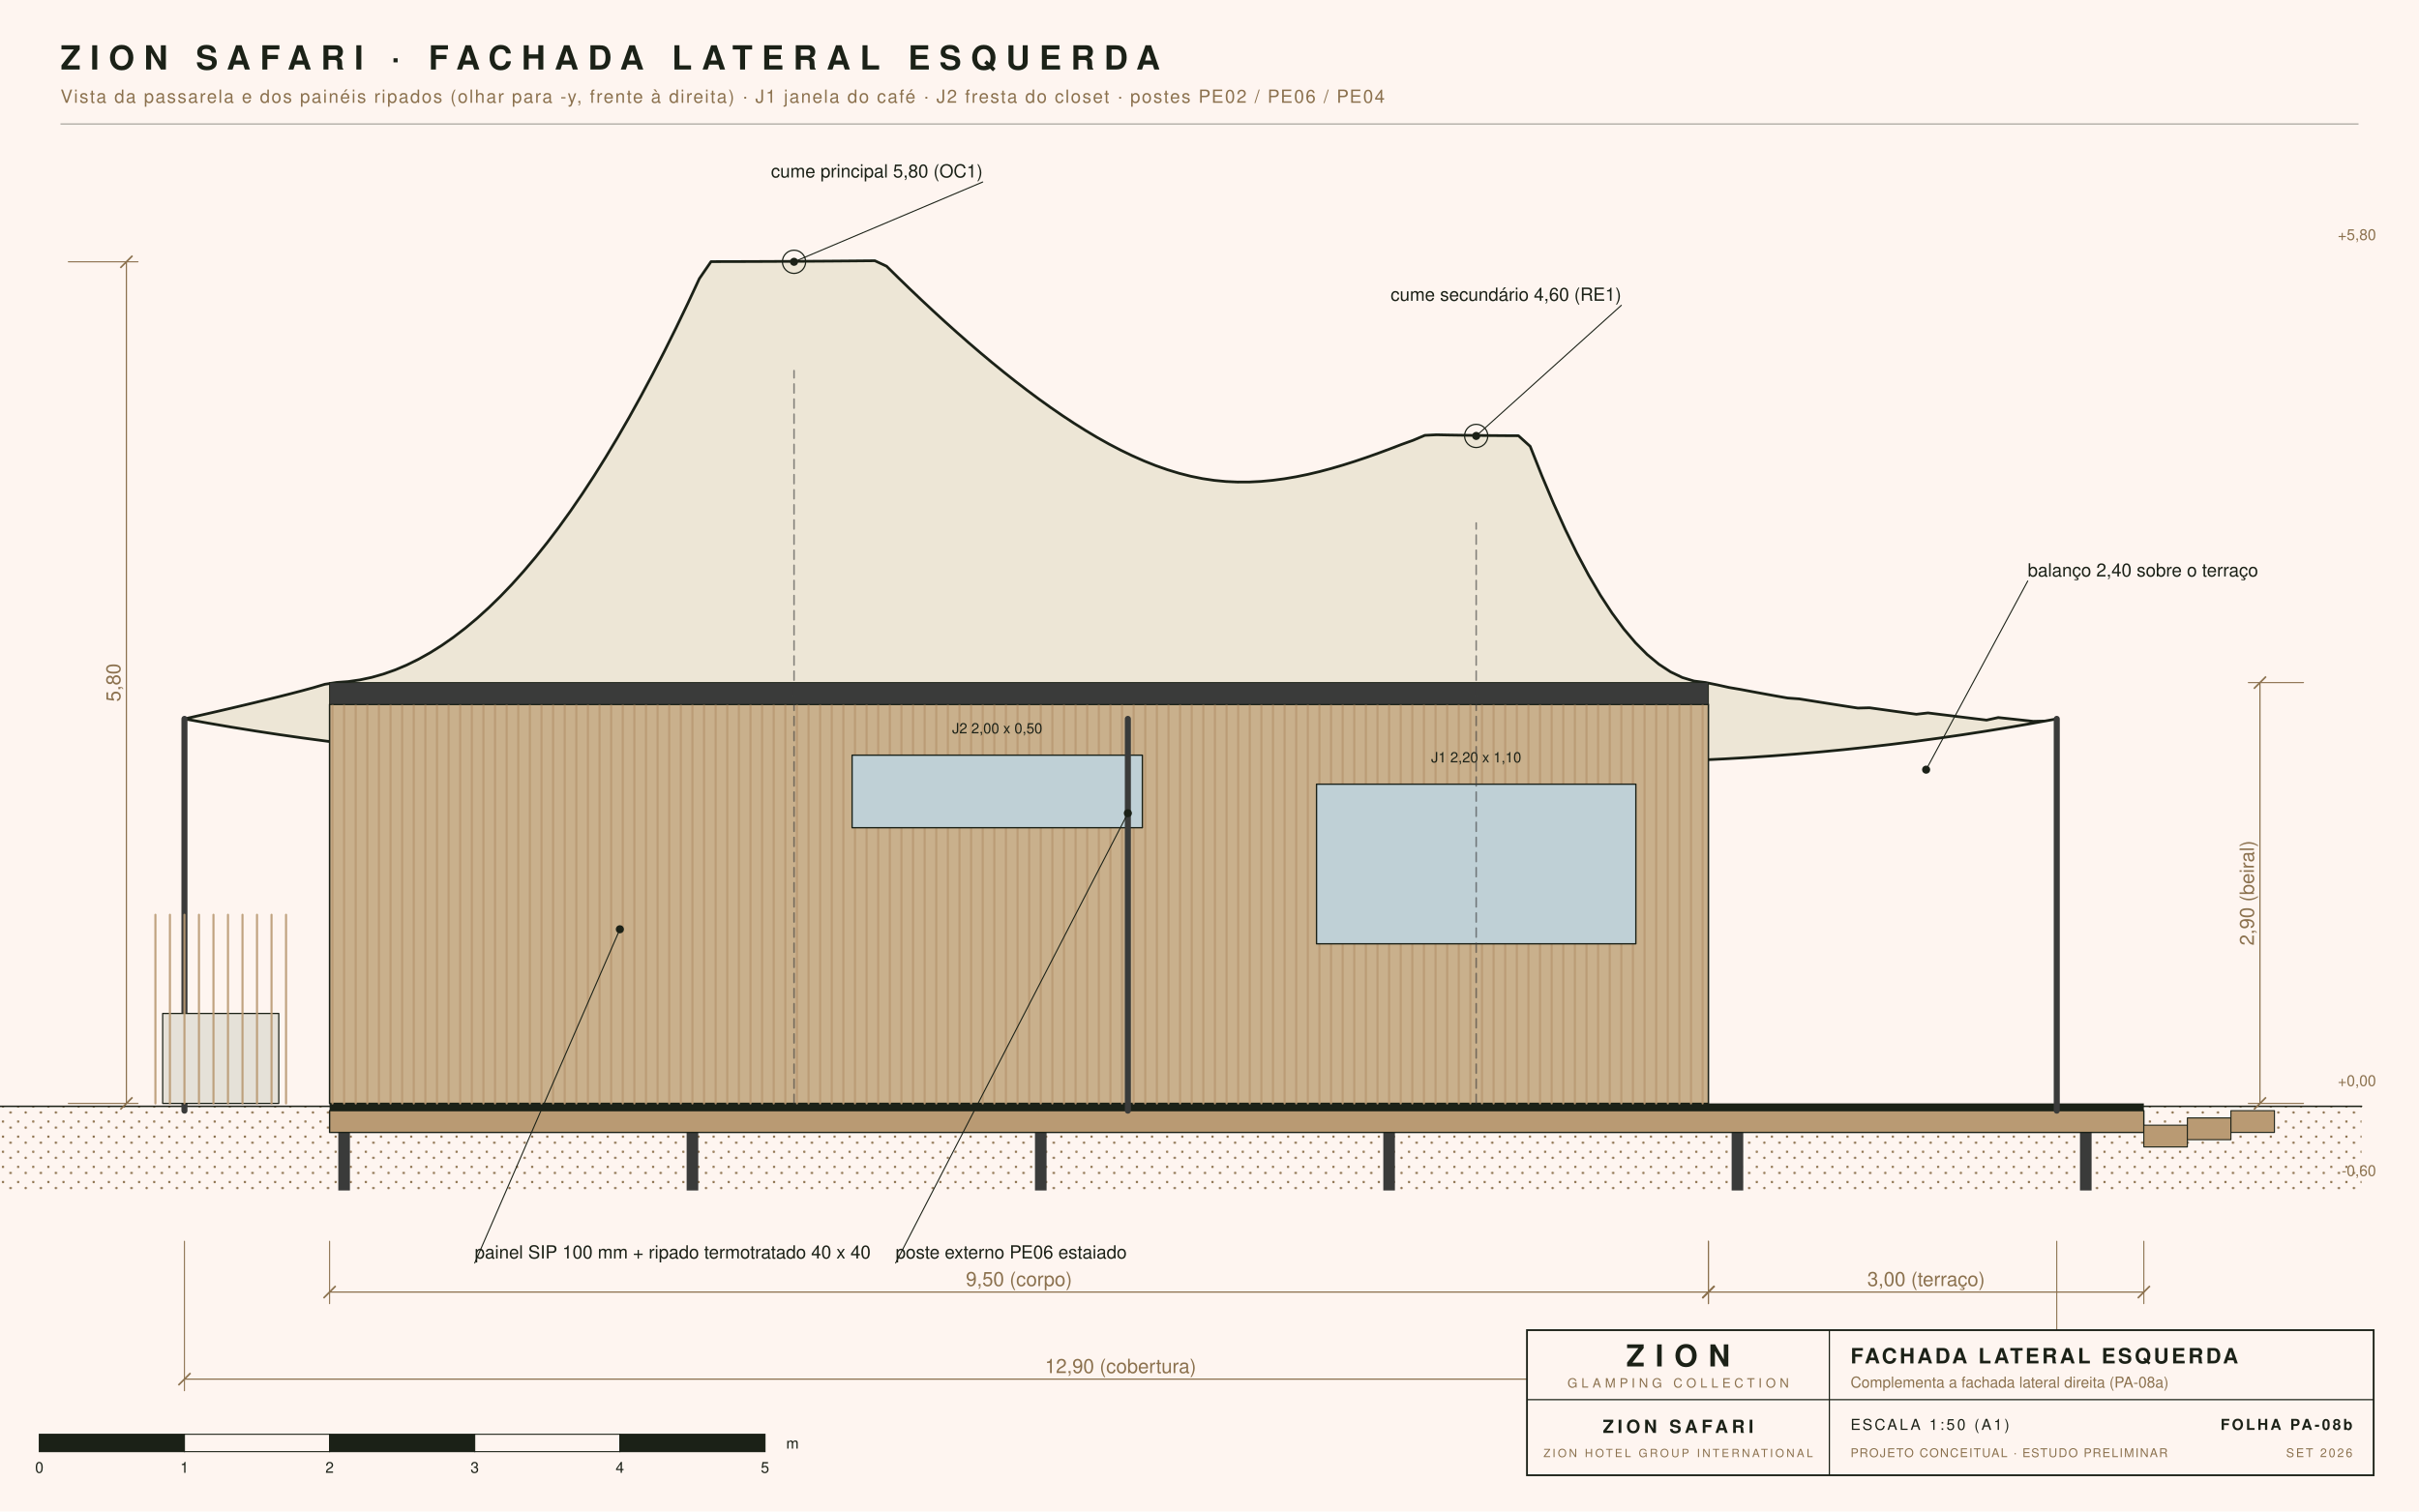
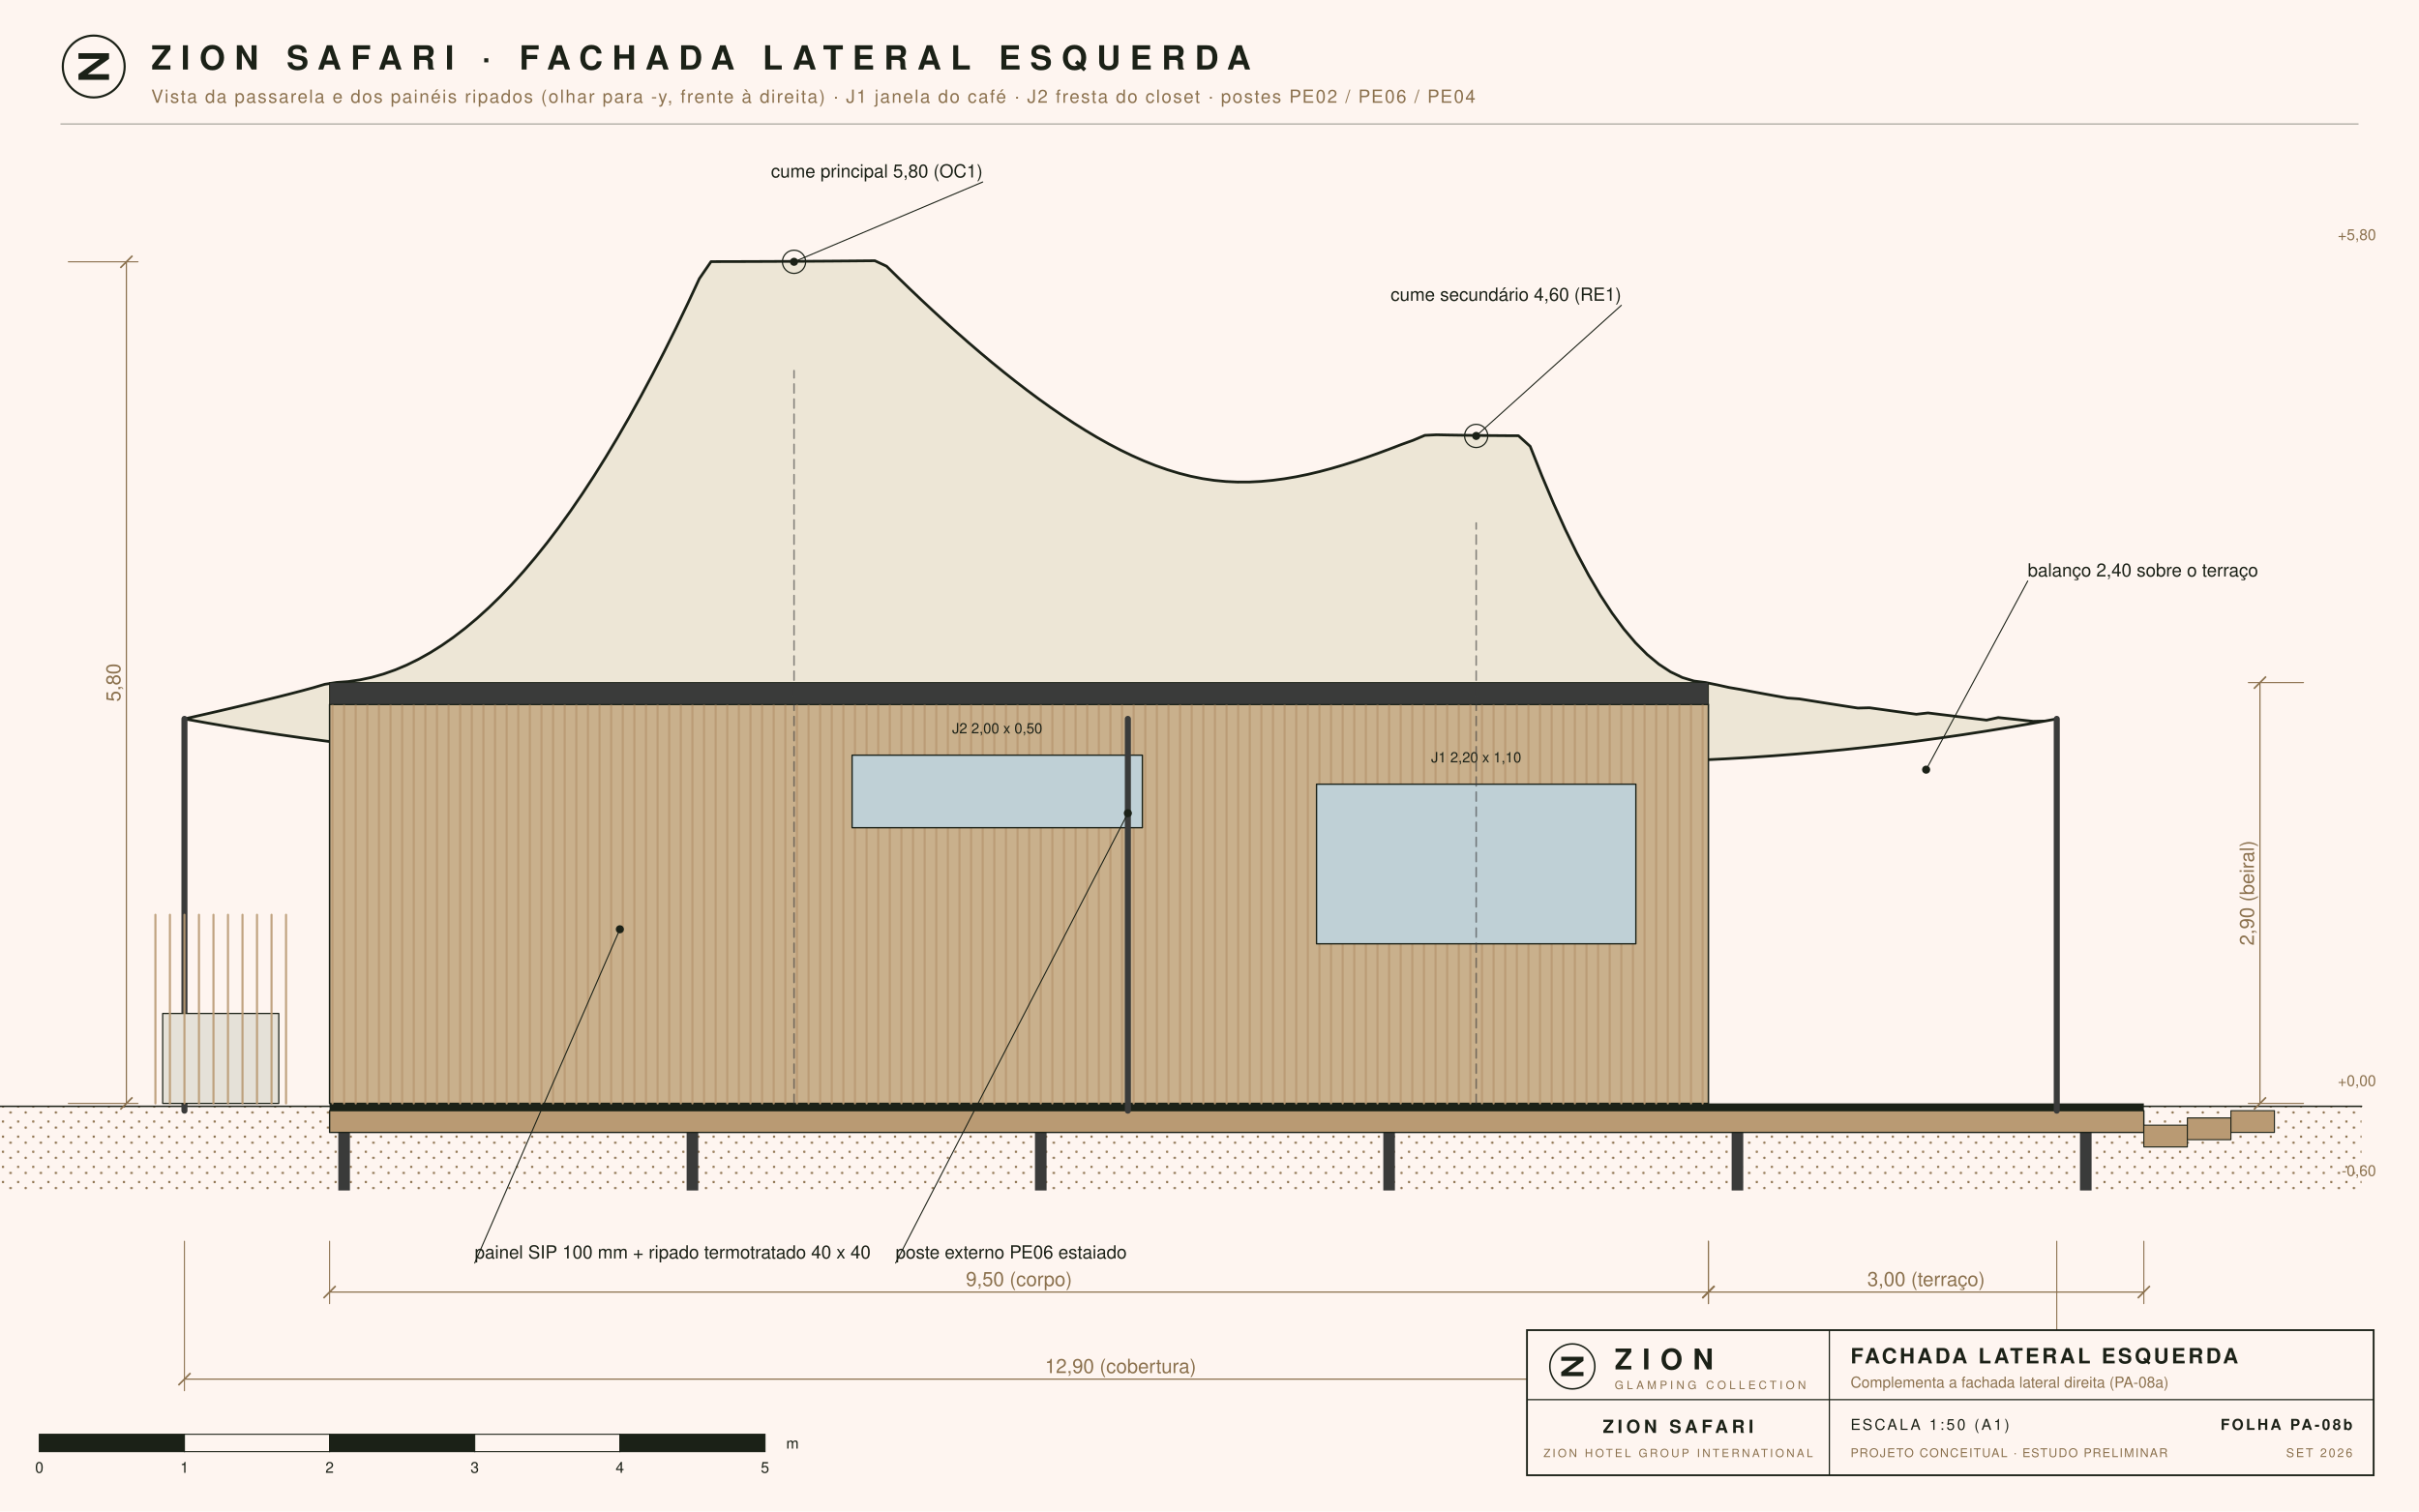
<svg xmlns="http://www.w3.org/2000/svg" viewBox="0 0 1600 1000" width="1600" height="1000" font-family="'DM Sans','Aventa',Helvetica,Arial,sans-serif">
  <defs>
    <pattern id="soil" width="10" height="10" patternUnits="userSpaceOnUse">
      <circle cx="2" cy="2" r="0.8" fill="#8B714E" />
      <circle cx="7" cy="6" r="0.8" fill="#8B714E" />
    </pattern>
  </defs>
  <rect width="1600" height="1000" fill="#FEF5F0" />
-   <text x="40.00" y="46.00" fill="#1B2117" text-anchor="start" style="font-family:'DM Sans','Aventa',Helvetica,Arial,sans-serif;font-size:22px;font-weight:700;letter-spacing:0.28em;">ZION SAFARI · FACHADA LATERAL ESQUERDA</text>
-   <text x="40.00" y="68.00" fill="#8B714E" text-anchor="start" style="font-family:'DM Sans','Aventa',Helvetica,Arial,sans-serif;font-size:12px;font-weight:400;letter-spacing:0.08em;">Vista da passarela e dos painéis ripados (olhar para -y, frente à direita) · J1 janela do café · J2 fresta do closet · postes PE02 / PE06 / PE04</text>
+   <g transform="translate(40.00,22.00) scale(0.44)">
+     <circle cx="50" cy="50" r="46.5" fill="none" stroke="#1B2117" stroke-width="3.2" />
+     <polygon points="27,30 73,30 73,38.5 41,61.5 73,61.5 73,70 27,70 27,61.5 59,38.5 27,38.5" fill="#1B2117" />
+   </g>
+   <text x="100.00" y="46.00" fill="#1B2117" text-anchor="start" style="font-family:'DM Sans','Aventa',Helvetica,Arial,sans-serif;font-size:22px;font-weight:700;letter-spacing:0.28em;">ZION SAFARI · FACHADA LATERAL ESQUERDA</text>
+   <text x="100.00" y="68.00" fill="#8B714E" text-anchor="start" style="font-family:'DM Sans','Aventa',Helvetica,Arial,sans-serif;font-size:12px;font-weight:400;letter-spacing:0.08em;">Vista da passarela e dos painéis ripados (olhar para -y, frente à direita) · J1 janela do café · J2 fresta do closet · postes PE02 / PE06 / PE04</text>
  <line x1="40" y1="82" x2="1560" y2="82" stroke="#1B2117" stroke-width="0.6" opacity="0.5" />
  <polygon points="1562.00,787.60 -22.00,787.60 -22.00,731.92 1562.00,731.92" fill="url(#soil)" stroke="none" stroke-width="1.0" opacity="1.0" stroke-linejoin="round" stroke-linecap="round" />
  <line x1="1562.00" y1="731.92" x2="-22.00" y2="731.92" stroke="#1B2117" stroke-width="1.0" opacity="1.0" stroke-linecap="round" />
  <polygon points="1383.44,787.60 1375.76,787.60 1375.76,749.20 1383.44,749.20" fill="#3A3B3A" stroke="none" stroke-width="1.0" opacity="1.0" stroke-linejoin="round" stroke-linecap="round" />
  <polygon points="1153.04,787.60 1145.36,787.60 1145.36,749.20 1153.04,749.20" fill="#3A3B3A" stroke="none" stroke-width="1.0" opacity="1.0" stroke-linejoin="round" stroke-linecap="round" />
  <polygon points="922.64,787.60 914.96,787.60 914.96,749.20 922.64,749.20" fill="#3A3B3A" stroke="none" stroke-width="1.0" opacity="1.0" stroke-linejoin="round" stroke-linecap="round" />
  <polygon points="692.24,787.60 684.56,787.60 684.56,749.20 692.24,749.20" fill="#3A3B3A" stroke="none" stroke-width="1.0" opacity="1.0" stroke-linejoin="round" stroke-linecap="round" />
  <polygon points="461.84,787.60 454.16,787.60 454.16,749.20 461.84,749.20" fill="#3A3B3A" stroke="none" stroke-width="1.0" opacity="1.0" stroke-linejoin="round" stroke-linecap="round" />
  <polygon points="231.44,787.60 223.76,787.60 223.76,749.20 231.44,749.20" fill="#3A3B3A" stroke="none" stroke-width="1.0" opacity="1.0" stroke-linejoin="round" stroke-linecap="round" />
  <polygon points="1418.00,749.20 218.00,749.20 218.00,734.80 1418.00,734.80" fill="#B99A73" stroke="#1B2117" stroke-width="0.9" opacity="1.0" stroke-linejoin="round" stroke-linecap="round" />
  <polygon points="1418.00,734.80 218.00,734.80 218.00,730.00 1418.00,730.00" fill="#1B2117" stroke="none" stroke-width="1.0" opacity="1.0" stroke-linejoin="round" stroke-linecap="round" />
  <polygon points="1446.80,758.80 1418.00,758.80 1418.00,744.40 1446.80,744.40" fill="#B99A73" stroke="#1B2117" stroke-width="0.7" opacity="1.0" stroke-linejoin="round" stroke-linecap="round" />
  <polygon points="1475.60,754.00 1446.80,754.00 1446.80,739.60 1475.60,739.60" fill="#B99A73" stroke="#1B2117" stroke-width="0.7" opacity="1.0" stroke-linejoin="round" stroke-linecap="round" />
  <polygon points="1504.40,749.20 1475.60,749.20 1475.60,734.80 1504.40,734.80" fill="#B99A73" stroke="#1B2117" stroke-width="0.7" opacity="1.0" stroke-linejoin="round" stroke-linecap="round" />
  <polygon points="1360.40,475.60 1352.66,477.03 1344.92,477.22 1337.18,476.39 1329.44,475.55 1321.70,474.72 1313.96,476.41 1306.22,475.47 1298.48,474.52 1290.74,473.57 1283.00,472.62 1275.26,471.66 1267.52,472.54 1259.78,471.48 1252.04,470.41 1244.30,469.33 1236.56,468.25 1228.82,468.45 1221.08,467.26 1213.34,466.05 1205.60,464.84 1197.86,463.61 1190.12,462.37 1182.38,461.80 1174.64,460.44 1166.90,459.04 1159.16,457.62 1151.42,456.16 1143.68,454.84 1135.94,453.13 1128.20,451.56 1120.46,450.57 1112.72,448.22 1104.98,444.51 1097.24,439.44 1089.50,433.02 1081.76,425.24 1074.02,416.10 1066.28,405.62 1058.54,393.79 1050.80,380.61 1043.06,366.10 1035.32,350.26 1027.58,333.13 1019.84,314.77 1012.10,295.28 1004.36,288.28 996.62,288.24 988.88,288.18 981.14,288.11 973.40,288.03 965.66,287.92 957.92,287.80 950.18,287.64 942.44,288.01 934.70,291.28 926.96,294.06 919.22,297.03 911.48,299.90 903.74,302.65 896.00,305.25 888.26,307.69 880.52,309.95 872.78,312.01 865.04,313.84 857.30,315.42 849.56,316.74 841.82,317.77 834.08,318.50 826.34,318.89 818.60,318.91 810.86,318.56 803.12,317.81 795.38,316.65 787.64,315.09 779.90,313.11 772.16,310.76 764.42,308.03 756.68,304.94 748.94,301.52 741.20,297.78 733.46,293.74 725.72,289.40 717.98,284.78 710.24,279.91 702.50,274.80 694.76,269.46 687.02,263.91 679.28,258.15 671.54,252.20 663.80,246.07 656.06,239.76 648.32,233.28 640.58,226.65 632.84,219.85 625.10,212.91 617.36,205.82 609.62,198.59 601.88,191.23 594.14,183.74 586.40,176.12 578.66,172.50 570.92,172.57 563.18,172.64 555.44,172.70 547.70,172.76 539.96,172.81 532.22,172.86 524.48,172.90 516.74,172.93 509.00,172.97 501.26,173.00 493.52,173.03 485.78,173.05 478.04,173.07 470.30,173.09 462.56,184.36 454.82,200.98 447.08,217.08 439.34,232.65 431.60,247.68 423.86,262.19 416.12,276.16 408.38,289.60 400.64,302.50 392.90,314.87 385.16,326.70 377.42,338.00 369.68,348.76 361.94,358.99 354.20,368.68 346.46,377.83 338.72,386.46 330.98,394.54 323.24,402.09 315.50,409.11 307.76,415.58 300.02,421.53 292.28,426.94 284.54,431.81 276.80,436.14 269.06,439.95 261.32,443.21 253.58,445.94 245.84,448.14 238.10,449.79 230.36,450.92 222.62,451.50 214.88,452.70 207.14,454.98 199.40,457.08 191.66,459.09 183.92,461.05 176.18,462.96 168.44,464.84 160.70,466.68 152.96,468.51 145.22,470.31 137.48,472.09 129.74,473.85 122.00,475.60 122.00,475.60 137.68,478.42 153.35,481.10 169.03,483.63 184.70,486.01 200.38,488.25 216.06,490.35 231.73,492.30 247.41,494.10 263.08,495.76 278.76,497.27 294.44,498.64 310.11,499.86 325.79,500.94 341.46,501.87 357.14,502.65 372.82,503.29 388.49,503.79 404.17,504.14 419.84,504.34 435.52,504.40 451.19,504.31 466.87,504.08 482.55,503.70 498.22,503.18 513.90,502.51 529.57,501.70 545.25,500.74 560.93,499.63 576.60,498.38 592.28,496.99 607.95,495.45 623.63,493.76 639.31,491.93 654.98,489.95 670.66,487.83 686.33,485.56 702.01,483.15 717.69,480.59 733.36,477.89 749.04,476.17 764.71,479.00 780.39,481.69 796.07,484.22 811.74,486.61 827.42,488.84 843.09,490.93 858.77,492.86 874.45,494.65 890.12,496.28 905.80,497.77 921.47,499.10 937.15,500.29 952.83,501.33 968.50,502.21 984.18,502.95 999.85,503.53 1015.53,503.97 1031.21,504.25 1046.88,504.39 1062.56,504.37 1078.23,504.21 1093.91,503.89 1109.58,503.43 1125.26,502.82 1140.94,502.05 1156.61,501.14 1172.29,500.07 1187.96,498.86 1203.64,497.49 1219.32,495.98 1234.99,494.31 1250.67,492.50 1266.34,490.54 1282.02,488.42 1297.70,486.16 1313.37,483.74 1329.05,481.18 1344.72,478.46 1360.40,475.60" fill="#EDE6D6" stroke="#1B2117" stroke-width="1.8" opacity="1.0" stroke-linejoin="round" stroke-linecap="round" />
  <polygon points="1130.00,730.00 218.00,730.00 218.00,466.00 1130.00,466.00" fill="#C9B08C" stroke="#1B2117" stroke-width="1.0" opacity="1.0" stroke-linejoin="round" stroke-linecap="round" />
  <line x1="1126.16" y1="730.00" x2="1126.16" y2="466.00" stroke="#B99A73" stroke-width="1.4" opacity="0.9" stroke-linecap="round" />
  <line x1="1118.48" y1="730.00" x2="1118.48" y2="466.00" stroke="#B99A73" stroke-width="1.4" opacity="0.9" stroke-linecap="round" />
  <line x1="1110.80" y1="730.00" x2="1110.80" y2="466.00" stroke="#B99A73" stroke-width="1.4" opacity="0.9" stroke-linecap="round" />
  <line x1="1103.12" y1="730.00" x2="1103.12" y2="466.00" stroke="#B99A73" stroke-width="1.4" opacity="0.9" stroke-linecap="round" />
  <line x1="1095.44" y1="730.00" x2="1095.44" y2="466.00" stroke="#B99A73" stroke-width="1.4" opacity="0.9" stroke-linecap="round" />
  <line x1="1087.76" y1="730.00" x2="1087.76" y2="466.00" stroke="#B99A73" stroke-width="1.4" opacity="0.9" stroke-linecap="round" />
  <line x1="1080.08" y1="730.00" x2="1080.08" y2="466.00" stroke="#B99A73" stroke-width="1.4" opacity="0.9" stroke-linecap="round" />
  <line x1="1072.40" y1="730.00" x2="1072.40" y2="466.00" stroke="#B99A73" stroke-width="1.4" opacity="0.9" stroke-linecap="round" />
  <line x1="1064.72" y1="730.00" x2="1064.72" y2="466.00" stroke="#B99A73" stroke-width="1.4" opacity="0.9" stroke-linecap="round" />
  <line x1="1057.04" y1="730.00" x2="1057.04" y2="466.00" stroke="#B99A73" stroke-width="1.4" opacity="0.9" stroke-linecap="round" />
  <line x1="1049.36" y1="730.00" x2="1049.36" y2="466.00" stroke="#B99A73" stroke-width="1.4" opacity="0.9" stroke-linecap="round" />
  <line x1="1041.68" y1="730.00" x2="1041.68" y2="466.00" stroke="#B99A73" stroke-width="1.4" opacity="0.9" stroke-linecap="round" />
  <line x1="1034.00" y1="730.00" x2="1034.00" y2="466.00" stroke="#B99A73" stroke-width="1.4" opacity="0.9" stroke-linecap="round" />
  <line x1="1026.32" y1="730.00" x2="1026.32" y2="466.00" stroke="#B99A73" stroke-width="1.4" opacity="0.9" stroke-linecap="round" />
  <line x1="1018.64" y1="730.00" x2="1018.64" y2="466.00" stroke="#B99A73" stroke-width="1.4" opacity="0.9" stroke-linecap="round" />
  <line x1="1010.96" y1="730.00" x2="1010.96" y2="466.00" stroke="#B99A73" stroke-width="1.4" opacity="0.9" stroke-linecap="round" />
  <line x1="1003.28" y1="730.00" x2="1003.28" y2="466.00" stroke="#B99A73" stroke-width="1.4" opacity="0.9" stroke-linecap="round" />
  <line x1="995.60" y1="730.00" x2="995.60" y2="466.00" stroke="#B99A73" stroke-width="1.4" opacity="0.9" stroke-linecap="round" />
  <line x1="987.92" y1="730.00" x2="987.92" y2="466.00" stroke="#B99A73" stroke-width="1.4" opacity="0.9" stroke-linecap="round" />
  <line x1="980.24" y1="730.00" x2="980.24" y2="466.00" stroke="#B99A73" stroke-width="1.4" opacity="0.9" stroke-linecap="round" />
  <line x1="972.56" y1="730.00" x2="972.56" y2="466.00" stroke="#B99A73" stroke-width="1.4" opacity="0.9" stroke-linecap="round" />
  <line x1="964.88" y1="730.00" x2="964.88" y2="466.00" stroke="#B99A73" stroke-width="1.4" opacity="0.9" stroke-linecap="round" />
  <line x1="957.20" y1="730.00" x2="957.20" y2="466.00" stroke="#B99A73" stroke-width="1.4" opacity="0.9" stroke-linecap="round" />
  <line x1="949.52" y1="730.00" x2="949.52" y2="466.00" stroke="#B99A73" stroke-width="1.4" opacity="0.9" stroke-linecap="round" />
  <line x1="941.84" y1="730.00" x2="941.84" y2="466.00" stroke="#B99A73" stroke-width="1.4" opacity="0.9" stroke-linecap="round" />
  <line x1="934.16" y1="730.00" x2="934.16" y2="466.00" stroke="#B99A73" stroke-width="1.4" opacity="0.9" stroke-linecap="round" />
  <line x1="926.48" y1="730.00" x2="926.48" y2="466.00" stroke="#B99A73" stroke-width="1.4" opacity="0.9" stroke-linecap="round" />
  <line x1="918.80" y1="730.00" x2="918.80" y2="466.00" stroke="#B99A73" stroke-width="1.4" opacity="0.9" stroke-linecap="round" />
  <line x1="911.12" y1="730.00" x2="911.12" y2="466.00" stroke="#B99A73" stroke-width="1.4" opacity="0.9" stroke-linecap="round" />
  <line x1="903.44" y1="730.00" x2="903.44" y2="466.00" stroke="#B99A73" stroke-width="1.4" opacity="0.9" stroke-linecap="round" />
  <line x1="895.76" y1="730.00" x2="895.76" y2="466.00" stroke="#B99A73" stroke-width="1.4" opacity="0.9" stroke-linecap="round" />
  <line x1="888.08" y1="730.00" x2="888.08" y2="466.00" stroke="#B99A73" stroke-width="1.4" opacity="0.9" stroke-linecap="round" />
  <line x1="880.40" y1="730.00" x2="880.40" y2="466.00" stroke="#B99A73" stroke-width="1.4" opacity="0.9" stroke-linecap="round" />
  <line x1="872.72" y1="730.00" x2="872.72" y2="466.00" stroke="#B99A73" stroke-width="1.4" opacity="0.9" stroke-linecap="round" />
  <line x1="865.04" y1="730.00" x2="865.04" y2="466.00" stroke="#B99A73" stroke-width="1.4" opacity="0.9" stroke-linecap="round" />
  <line x1="857.36" y1="730.00" x2="857.36" y2="466.00" stroke="#B99A73" stroke-width="1.4" opacity="0.9" stroke-linecap="round" />
  <line x1="849.68" y1="730.00" x2="849.68" y2="466.00" stroke="#B99A73" stroke-width="1.4" opacity="0.9" stroke-linecap="round" />
  <line x1="842.00" y1="730.00" x2="842.00" y2="466.00" stroke="#B99A73" stroke-width="1.4" opacity="0.9" stroke-linecap="round" />
  <line x1="834.32" y1="730.00" x2="834.32" y2="466.00" stroke="#B99A73" stroke-width="1.4" opacity="0.9" stroke-linecap="round" />
  <line x1="826.64" y1="730.00" x2="826.64" y2="466.00" stroke="#B99A73" stroke-width="1.4" opacity="0.9" stroke-linecap="round" />
  <line x1="818.96" y1="730.00" x2="818.96" y2="466.00" stroke="#B99A73" stroke-width="1.4" opacity="0.9" stroke-linecap="round" />
  <line x1="811.28" y1="730.00" x2="811.28" y2="466.00" stroke="#B99A73" stroke-width="1.4" opacity="0.9" stroke-linecap="round" />
  <line x1="803.60" y1="730.00" x2="803.60" y2="466.00" stroke="#B99A73" stroke-width="1.4" opacity="0.9" stroke-linecap="round" />
  <line x1="795.92" y1="730.00" x2="795.92" y2="466.00" stroke="#B99A73" stroke-width="1.4" opacity="0.9" stroke-linecap="round" />
  <line x1="788.24" y1="730.00" x2="788.24" y2="466.00" stroke="#B99A73" stroke-width="1.4" opacity="0.9" stroke-linecap="round" />
  <line x1="780.56" y1="730.00" x2="780.56" y2="466.00" stroke="#B99A73" stroke-width="1.4" opacity="0.9" stroke-linecap="round" />
  <line x1="772.88" y1="730.00" x2="772.88" y2="466.00" stroke="#B99A73" stroke-width="1.4" opacity="0.9" stroke-linecap="round" />
  <line x1="765.20" y1="730.00" x2="765.20" y2="466.00" stroke="#B99A73" stroke-width="1.4" opacity="0.9" stroke-linecap="round" />
  <line x1="757.52" y1="730.00" x2="757.52" y2="466.00" stroke="#B99A73" stroke-width="1.4" opacity="0.9" stroke-linecap="round" />
  <line x1="749.84" y1="730.00" x2="749.84" y2="466.00" stroke="#B99A73" stroke-width="1.4" opacity="0.9" stroke-linecap="round" />
  <line x1="742.16" y1="730.00" x2="742.16" y2="466.00" stroke="#B99A73" stroke-width="1.4" opacity="0.9" stroke-linecap="round" />
  <line x1="734.48" y1="730.00" x2="734.48" y2="466.00" stroke="#B99A73" stroke-width="1.4" opacity="0.9" stroke-linecap="round" />
  <line x1="726.80" y1="730.00" x2="726.80" y2="466.00" stroke="#B99A73" stroke-width="1.4" opacity="0.9" stroke-linecap="round" />
  <line x1="719.12" y1="730.00" x2="719.12" y2="466.00" stroke="#B99A73" stroke-width="1.4" opacity="0.9" stroke-linecap="round" />
  <line x1="711.44" y1="730.00" x2="711.44" y2="466.00" stroke="#B99A73" stroke-width="1.4" opacity="0.9" stroke-linecap="round" />
  <line x1="703.76" y1="730.00" x2="703.76" y2="466.00" stroke="#B99A73" stroke-width="1.4" opacity="0.9" stroke-linecap="round" />
  <line x1="696.08" y1="730.00" x2="696.08" y2="466.00" stroke="#B99A73" stroke-width="1.4" opacity="0.9" stroke-linecap="round" />
  <line x1="688.40" y1="730.00" x2="688.40" y2="466.00" stroke="#B99A73" stroke-width="1.4" opacity="0.9" stroke-linecap="round" />
  <line x1="680.72" y1="730.00" x2="680.72" y2="466.00" stroke="#B99A73" stroke-width="1.4" opacity="0.9" stroke-linecap="round" />
  <line x1="673.04" y1="730.00" x2="673.04" y2="466.00" stroke="#B99A73" stroke-width="1.4" opacity="0.9" stroke-linecap="round" />
  <line x1="665.36" y1="730.00" x2="665.36" y2="466.00" stroke="#B99A73" stroke-width="1.4" opacity="0.9" stroke-linecap="round" />
  <line x1="657.68" y1="730.00" x2="657.68" y2="466.00" stroke="#B99A73" stroke-width="1.4" opacity="0.9" stroke-linecap="round" />
  <line x1="650.00" y1="730.00" x2="650.00" y2="466.00" stroke="#B99A73" stroke-width="1.4" opacity="0.9" stroke-linecap="round" />
  <line x1="642.32" y1="730.00" x2="642.32" y2="466.00" stroke="#B99A73" stroke-width="1.4" opacity="0.9" stroke-linecap="round" />
  <line x1="634.64" y1="730.00" x2="634.64" y2="466.00" stroke="#B99A73" stroke-width="1.4" opacity="0.9" stroke-linecap="round" />
  <line x1="626.96" y1="730.00" x2="626.96" y2="466.00" stroke="#B99A73" stroke-width="1.4" opacity="0.9" stroke-linecap="round" />
  <line x1="619.28" y1="730.00" x2="619.28" y2="466.00" stroke="#B99A73" stroke-width="1.4" opacity="0.9" stroke-linecap="round" />
  <line x1="611.60" y1="730.00" x2="611.60" y2="466.00" stroke="#B99A73" stroke-width="1.4" opacity="0.9" stroke-linecap="round" />
  <line x1="603.92" y1="730.00" x2="603.92" y2="466.00" stroke="#B99A73" stroke-width="1.4" opacity="0.9" stroke-linecap="round" />
  <line x1="596.24" y1="730.00" x2="596.24" y2="466.00" stroke="#B99A73" stroke-width="1.4" opacity="0.9" stroke-linecap="round" />
  <line x1="588.56" y1="730.00" x2="588.56" y2="466.00" stroke="#B99A73" stroke-width="1.4" opacity="0.9" stroke-linecap="round" />
  <line x1="580.88" y1="730.00" x2="580.88" y2="466.00" stroke="#B99A73" stroke-width="1.4" opacity="0.9" stroke-linecap="round" />
  <line x1="573.20" y1="730.00" x2="573.20" y2="466.00" stroke="#B99A73" stroke-width="1.4" opacity="0.9" stroke-linecap="round" />
  <line x1="565.52" y1="730.00" x2="565.52" y2="466.00" stroke="#B99A73" stroke-width="1.4" opacity="0.9" stroke-linecap="round" />
  <line x1="557.84" y1="730.00" x2="557.84" y2="466.00" stroke="#B99A73" stroke-width="1.4" opacity="0.9" stroke-linecap="round" />
  <line x1="550.16" y1="730.00" x2="550.16" y2="466.00" stroke="#B99A73" stroke-width="1.4" opacity="0.9" stroke-linecap="round" />
  <line x1="542.48" y1="730.00" x2="542.48" y2="466.00" stroke="#B99A73" stroke-width="1.4" opacity="0.9" stroke-linecap="round" />
  <line x1="534.80" y1="730.00" x2="534.80" y2="466.00" stroke="#B99A73" stroke-width="1.4" opacity="0.9" stroke-linecap="round" />
  <line x1="527.12" y1="730.00" x2="527.12" y2="466.00" stroke="#B99A73" stroke-width="1.4" opacity="0.9" stroke-linecap="round" />
  <line x1="519.44" y1="730.00" x2="519.44" y2="466.00" stroke="#B99A73" stroke-width="1.4" opacity="0.9" stroke-linecap="round" />
  <line x1="511.76" y1="730.00" x2="511.76" y2="466.00" stroke="#B99A73" stroke-width="1.4" opacity="0.9" stroke-linecap="round" />
  <line x1="504.08" y1="730.00" x2="504.08" y2="466.00" stroke="#B99A73" stroke-width="1.4" opacity="0.9" stroke-linecap="round" />
  <line x1="496.40" y1="730.00" x2="496.40" y2="466.00" stroke="#B99A73" stroke-width="1.4" opacity="0.9" stroke-linecap="round" />
  <line x1="488.72" y1="730.00" x2="488.72" y2="466.00" stroke="#B99A73" stroke-width="1.4" opacity="0.9" stroke-linecap="round" />
  <line x1="481.04" y1="730.00" x2="481.04" y2="466.00" stroke="#B99A73" stroke-width="1.4" opacity="0.9" stroke-linecap="round" />
  <line x1="473.36" y1="730.00" x2="473.36" y2="466.00" stroke="#B99A73" stroke-width="1.4" opacity="0.9" stroke-linecap="round" />
  <line x1="465.68" y1="730.00" x2="465.68" y2="466.00" stroke="#B99A73" stroke-width="1.4" opacity="0.9" stroke-linecap="round" />
  <line x1="458.00" y1="730.00" x2="458.00" y2="466.00" stroke="#B99A73" stroke-width="1.4" opacity="0.9" stroke-linecap="round" />
  <line x1="450.32" y1="730.00" x2="450.32" y2="466.00" stroke="#B99A73" stroke-width="1.4" opacity="0.9" stroke-linecap="round" />
  <line x1="442.64" y1="730.00" x2="442.64" y2="466.00" stroke="#B99A73" stroke-width="1.4" opacity="0.9" stroke-linecap="round" />
  <line x1="434.96" y1="730.00" x2="434.96" y2="466.00" stroke="#B99A73" stroke-width="1.4" opacity="0.9" stroke-linecap="round" />
  <line x1="427.28" y1="730.00" x2="427.28" y2="466.00" stroke="#B99A73" stroke-width="1.4" opacity="0.9" stroke-linecap="round" />
  <line x1="419.60" y1="730.00" x2="419.60" y2="466.00" stroke="#B99A73" stroke-width="1.4" opacity="0.9" stroke-linecap="round" />
  <line x1="411.92" y1="730.00" x2="411.92" y2="466.00" stroke="#B99A73" stroke-width="1.4" opacity="0.9" stroke-linecap="round" />
  <line x1="404.24" y1="730.00" x2="404.24" y2="466.00" stroke="#B99A73" stroke-width="1.4" opacity="0.9" stroke-linecap="round" />
  <line x1="396.56" y1="730.00" x2="396.56" y2="466.00" stroke="#B99A73" stroke-width="1.4" opacity="0.9" stroke-linecap="round" />
  <line x1="388.88" y1="730.00" x2="388.88" y2="466.00" stroke="#B99A73" stroke-width="1.4" opacity="0.9" stroke-linecap="round" />
  <line x1="381.20" y1="730.00" x2="381.20" y2="466.00" stroke="#B99A73" stroke-width="1.4" opacity="0.9" stroke-linecap="round" />
  <line x1="373.52" y1="730.00" x2="373.52" y2="466.00" stroke="#B99A73" stroke-width="1.4" opacity="0.9" stroke-linecap="round" />
  <line x1="365.84" y1="730.00" x2="365.84" y2="466.00" stroke="#B99A73" stroke-width="1.4" opacity="0.9" stroke-linecap="round" />
  <line x1="358.16" y1="730.00" x2="358.16" y2="466.00" stroke="#B99A73" stroke-width="1.4" opacity="0.9" stroke-linecap="round" />
  <line x1="350.48" y1="730.00" x2="350.48" y2="466.00" stroke="#B99A73" stroke-width="1.4" opacity="0.9" stroke-linecap="round" />
  <line x1="342.80" y1="730.00" x2="342.80" y2="466.00" stroke="#B99A73" stroke-width="1.4" opacity="0.9" stroke-linecap="round" />
  <line x1="335.12" y1="730.00" x2="335.12" y2="466.00" stroke="#B99A73" stroke-width="1.4" opacity="0.9" stroke-linecap="round" />
  <line x1="327.44" y1="730.00" x2="327.44" y2="466.00" stroke="#B99A73" stroke-width="1.4" opacity="0.9" stroke-linecap="round" />
  <line x1="319.76" y1="730.00" x2="319.76" y2="466.00" stroke="#B99A73" stroke-width="1.4" opacity="0.9" stroke-linecap="round" />
  <line x1="312.08" y1="730.00" x2="312.08" y2="466.00" stroke="#B99A73" stroke-width="1.4" opacity="0.9" stroke-linecap="round" />
  <line x1="304.40" y1="730.00" x2="304.40" y2="466.00" stroke="#B99A73" stroke-width="1.4" opacity="0.9" stroke-linecap="round" />
  <line x1="296.72" y1="730.00" x2="296.72" y2="466.00" stroke="#B99A73" stroke-width="1.4" opacity="0.9" stroke-linecap="round" />
  <line x1="289.04" y1="730.00" x2="289.04" y2="466.00" stroke="#B99A73" stroke-width="1.4" opacity="0.9" stroke-linecap="round" />
  <line x1="281.36" y1="730.00" x2="281.36" y2="466.00" stroke="#B99A73" stroke-width="1.4" opacity="0.9" stroke-linecap="round" />
  <line x1="273.68" y1="730.00" x2="273.68" y2="466.00" stroke="#B99A73" stroke-width="1.4" opacity="0.9" stroke-linecap="round" />
  <line x1="266.00" y1="730.00" x2="266.00" y2="466.00" stroke="#B99A73" stroke-width="1.4" opacity="0.9" stroke-linecap="round" />
  <line x1="258.32" y1="730.00" x2="258.32" y2="466.00" stroke="#B99A73" stroke-width="1.4" opacity="0.9" stroke-linecap="round" />
  <line x1="250.64" y1="730.00" x2="250.64" y2="466.00" stroke="#B99A73" stroke-width="1.4" opacity="0.9" stroke-linecap="round" />
  <line x1="242.96" y1="730.00" x2="242.96" y2="466.00" stroke="#B99A73" stroke-width="1.4" opacity="0.9" stroke-linecap="round" />
  <line x1="235.28" y1="730.00" x2="235.28" y2="466.00" stroke="#B99A73" stroke-width="1.4" opacity="0.9" stroke-linecap="round" />
  <line x1="227.60" y1="730.00" x2="227.60" y2="466.00" stroke="#B99A73" stroke-width="1.4" opacity="0.9" stroke-linecap="round" />
  <line x1="219.92" y1="730.00" x2="219.92" y2="466.00" stroke="#B99A73" stroke-width="1.4" opacity="0.9" stroke-linecap="round" />
  <polygon points="1082.00,624.40 870.80,624.40 870.80,518.80 1082.00,518.80" fill="#BFD0D6" stroke="#1B2117" stroke-width="0.9" opacity="1.0" stroke-linejoin="round" stroke-linecap="round" />
  <text x="976.40" y="504.40" fill="#1B2117" text-anchor="middle" style="font-family:'DM Sans','Aventa',Helvetica,Arial,sans-serif;font-size:9.5px;font-weight:400;letter-spacing:0em;">J1 2,20 x 1,10</text>
  <polygon points="755.60,547.60 563.60,547.60 563.60,499.60 755.60,499.60" fill="#BFD0D6" stroke="#1B2117" stroke-width="0.9" opacity="1.0" stroke-linejoin="round" stroke-linecap="round" />
  <text x="659.60" y="485.20" fill="#1B2117" text-anchor="middle" style="font-family:'DM Sans','Aventa',Helvetica,Arial,sans-serif;font-size:9.5px;font-weight:400;letter-spacing:0em;">J2 2,00 x 0,50</text>
  <polygon points="1130.00,466.00 218.00,466.00 218.00,451.60 1130.00,451.60" fill="#3A3B3A" stroke="#1B2117" stroke-width="0.6" opacity="1.0" stroke-linejoin="round" stroke-linecap="round" />
  <line x1="1360.40" y1="734.80" x2="1360.40" y2="475.60" stroke="#3A3B3A" stroke-width="4" opacity="1.0" stroke-linecap="round" />
  <line x1="746.00" y1="734.80" x2="746.00" y2="475.60" stroke="#3A3B3A" stroke-width="4" opacity="1.0" stroke-linecap="round" />
  <line x1="122.00" y1="734.80" x2="122.00" y2="475.60" stroke="#3A3B3A" stroke-width="4" opacity="1.0" stroke-linecap="round" />
  <line x1="525.20" y1="730.00" x2="525.20" y2="245.20" stroke="#3A3B3A" stroke-width="1.0" stroke-dasharray="6 4" opacity="0.6" stroke-linecap="round" />
  <circle cx="525.20" cy="173.20" r="7.68" fill="none" stroke="#1B2117" stroke-width="0.8" opacity="1.0" />
  <line x1="976.40" y1="730.00" x2="976.40" y2="346.00" stroke="#3A3B3A" stroke-width="1.0" stroke-dasharray="6 4" opacity="0.6" stroke-linecap="round" />
  <circle cx="976.40" cy="288.40" r="7.68" fill="none" stroke="#1B2117" stroke-width="0.8" opacity="1.0" />
  <polygon points="184.40,730.00 107.60,730.00 107.60,670.48 184.40,670.48" fill="#E5E1D8" stroke="#1B2117" stroke-width="0.8" opacity="1.0" stroke-linejoin="round" stroke-linecap="round" />
  <line x1="189.20" y1="730.00" x2="189.20" y2="605.20" stroke="#B99A73" stroke-width="1.4" opacity="0.9" stroke-linecap="round" />
  <line x1="179.60" y1="730.00" x2="179.60" y2="605.20" stroke="#B99A73" stroke-width="1.4" opacity="0.9" stroke-linecap="round" />
  <line x1="170.00" y1="730.00" x2="170.00" y2="605.20" stroke="#B99A73" stroke-width="1.4" opacity="0.9" stroke-linecap="round" />
  <line x1="160.40" y1="730.00" x2="160.40" y2="605.20" stroke="#B99A73" stroke-width="1.4" opacity="0.9" stroke-linecap="round" />
  <line x1="150.80" y1="730.00" x2="150.80" y2="605.20" stroke="#B99A73" stroke-width="1.4" opacity="0.9" stroke-linecap="round" />
  <line x1="141.20" y1="730.00" x2="141.20" y2="605.20" stroke="#B99A73" stroke-width="1.4" opacity="0.9" stroke-linecap="round" />
  <line x1="131.60" y1="730.00" x2="131.60" y2="605.20" stroke="#B99A73" stroke-width="1.4" opacity="0.9" stroke-linecap="round" />
  <line x1="122.00" y1="730.00" x2="122.00" y2="605.20" stroke="#B99A73" stroke-width="1.4" opacity="0.9" stroke-linecap="round" />
  <line x1="112.40" y1="730.00" x2="112.40" y2="605.20" stroke="#B99A73" stroke-width="1.4" opacity="0.9" stroke-linecap="round" />
  <line x1="102.80" y1="730.00" x2="102.80" y2="605.20" stroke="#B99A73" stroke-width="1.4" opacity="0.9" stroke-linecap="round" />
  <line x1="525.20" y1="173.20" x2="650.00" y2="120.40" stroke="#1B2117" stroke-width="0.7" opacity="1.0" stroke-linecap="round" />
  <circle cx="525.20" cy="173.20" r="2.2" fill="#1B2117" stroke="#1B2117" stroke-width="1.0" />
  <text x="650.00" y="117.40" fill="#1B2117" text-anchor="end" style="font-family:'DM Sans','Aventa',Helvetica,Arial,sans-serif;font-size:12px;font-weight:400;letter-spacing:0em;">cume principal 5,80 (OC1)</text>
  <line x1="976.40" y1="288.40" x2="1072.40" y2="202.00" stroke="#1B2117" stroke-width="0.7" opacity="1.0" stroke-linecap="round" />
  <circle cx="976.40" cy="288.40" r="2.2" fill="#1B2117" stroke="#1B2117" stroke-width="1.0" />
  <text x="1072.40" y="199.00" fill="#1B2117" text-anchor="end" style="font-family:'DM Sans','Aventa',Helvetica,Arial,sans-serif;font-size:12px;font-weight:400;letter-spacing:0em;">cume secundário 4,60 (RE1)</text>
  <line x1="1274.00" y1="509.20" x2="1341.20" y2="384.40" stroke="#1B2117" stroke-width="0.7" opacity="1.0" stroke-linecap="round" />
  <circle cx="1274.00" cy="509.20" r="2.2" fill="#1B2117" stroke="#1B2117" stroke-width="1.0" />
  <text x="1341.20" y="381.40" fill="#1B2117" text-anchor="start" style="font-family:'DM Sans','Aventa',Helvetica,Arial,sans-serif;font-size:12px;font-weight:400;letter-spacing:0em;">balanço 2,40 sobre o terraço</text>
  <line x1="410.00" y1="614.80" x2="314.00" y2="835.60" stroke="#1B2117" stroke-width="0.7" opacity="1.0" stroke-linecap="round" />
  <circle cx="410.00" cy="614.80" r="2.2" fill="#1B2117" stroke="#1B2117" stroke-width="1.0" />
  <text x="314.00" y="832.60" fill="#1B2117" text-anchor="start" style="font-family:'DM Sans','Aventa',Helvetica,Arial,sans-serif;font-size:12px;font-weight:400;letter-spacing:0em;">painel SIP 100 mm + ripado termotratado 40 x 40</text>
  <line x1="746.00" y1="538.00" x2="592.40" y2="835.60" stroke="#1B2117" stroke-width="0.7" opacity="1.0" stroke-linecap="round" />
  <circle cx="746.00" cy="538.00" r="2.2" fill="#1B2117" stroke="#1B2117" stroke-width="1.0" />
  <text x="592.40" y="832.60" fill="#1B2117" text-anchor="start" style="font-family:'DM Sans','Aventa',Helvetica,Arial,sans-serif;font-size:12px;font-weight:400;letter-spacing:0em;">poste externo PE06 estaiado</text>
  <line x1="1130.00" y1="821.20" x2="1130.00" y2="862.48" stroke="#8B714E" stroke-width="0.7" opacity="1.0" stroke-linecap="round" />
  <line x1="218.00" y1="821.20" x2="218.00" y2="862.48" stroke="#8B714E" stroke-width="0.7" opacity="1.0" stroke-linecap="round" />
  <line x1="1130.00" y1="854.80" x2="218.00" y2="854.80" stroke="#8B714E" stroke-width="0.8" opacity="1.0" stroke-linecap="round" />
  <line x1="1126.0" y1="858.8" x2="1134.0" y2="850.8" stroke="#8B714E" stroke-width="1.1" />
  <line x1="214.0" y1="858.8" x2="222.0" y2="850.8" stroke="#8B714E" stroke-width="1.1" />
  <text x="674.00" y="850.80" fill="#8B714E" text-anchor="middle" style="font-family:'DM Sans','Aventa',Helvetica,Arial,sans-serif;font-size:13px;font-weight:400;letter-spacing:0em;">9,50 (corpo)</text>
  <line x1="1418.00" y1="821.20" x2="1418.00" y2="862.48" stroke="#8B714E" stroke-width="0.7" opacity="1.0" stroke-linecap="round" />
  <line x1="1130.00" y1="821.20" x2="1130.00" y2="862.48" stroke="#8B714E" stroke-width="0.7" opacity="1.0" stroke-linecap="round" />
  <line x1="1418.00" y1="854.80" x2="1130.00" y2="854.80" stroke="#8B714E" stroke-width="0.8" opacity="1.0" stroke-linecap="round" />
  <line x1="1414.0" y1="858.8" x2="1422.0" y2="850.8" stroke="#8B714E" stroke-width="1.1" />
  <line x1="1126.0" y1="858.8" x2="1134.0" y2="850.8" stroke="#8B714E" stroke-width="1.1" />
  <text x="1274.00" y="850.80" fill="#8B714E" text-anchor="middle" style="font-family:'DM Sans','Aventa',Helvetica,Arial,sans-serif;font-size:13px;font-weight:400;letter-spacing:0em;">3,00 (terraço)</text>
  <line x1="1360.40" y1="821.20" x2="1360.40" y2="920.08" stroke="#8B714E" stroke-width="0.7" opacity="1.0" stroke-linecap="round" />
  <line x1="122.00" y1="821.20" x2="122.00" y2="920.08" stroke="#8B714E" stroke-width="0.7" opacity="1.0" stroke-linecap="round" />
  <line x1="1360.40" y1="912.40" x2="122.00" y2="912.40" stroke="#8B714E" stroke-width="0.8" opacity="1.0" stroke-linecap="round" />
  <line x1="1356.4" y1="916.4" x2="1364.4" y2="908.4" stroke="#8B714E" stroke-width="1.1" />
  <line x1="118.0" y1="916.4" x2="126.0" y2="908.4" stroke="#8B714E" stroke-width="1.1" />
  <text x="741.20" y="908.40" fill="#8B714E" text-anchor="middle" style="font-family:'DM Sans','Aventa',Helvetica,Arial,sans-serif;font-size:13px;font-weight:400;letter-spacing:0em;">12,90 (cobertura)</text>
  <line x1="45.20" y1="730.00" x2="91.28" y2="730.00" stroke="#8B714E" stroke-width="0.7" opacity="1.0" stroke-linecap="round" />
  <line x1="45.20" y1="173.20" x2="91.28" y2="173.20" stroke="#8B714E" stroke-width="0.7" opacity="1.0" stroke-linecap="round" />
  <line x1="83.60" y1="730.00" x2="83.60" y2="173.20" stroke="#8B714E" stroke-width="0.8" opacity="1.0" stroke-linecap="round" />
  <line x1="79.6" y1="734.0" x2="87.6" y2="726.0" stroke="#8B714E" stroke-width="1.1" />
  <line x1="79.6" y1="177.2" x2="87.6" y2="169.2" stroke="#8B714E" stroke-width="1.1" />
  <text x="83.60" y="447.60" fill="#8B714E" text-anchor="middle" style="font-family:'DM Sans','Aventa',Helvetica,Arial,sans-serif;font-size:13px;font-weight:400;letter-spacing:0em;" transform="rotate(-90 83.60 451.60)">5,80</text>
  <line x1="1523.60" y1="730.00" x2="1487.12" y2="730.00" stroke="#8B714E" stroke-width="0.7" opacity="1.0" stroke-linecap="round" />
  <line x1="1523.60" y1="451.60" x2="1487.12" y2="451.60" stroke="#8B714E" stroke-width="0.7" opacity="1.0" stroke-linecap="round" />
  <line x1="1494.80" y1="730.00" x2="1494.80" y2="451.60" stroke="#8B714E" stroke-width="0.8" opacity="1.0" stroke-linecap="round" />
  <line x1="1490.8" y1="734.0" x2="1498.8" y2="726.0" stroke="#8B714E" stroke-width="1.1" />
  <line x1="1490.8" y1="455.6" x2="1498.8" y2="447.6" stroke="#8B714E" stroke-width="1.1" />
  <text x="1494.80" y="586.80" fill="#8B714E" text-anchor="middle" style="font-family:'DM Sans','Aventa',Helvetica,Arial,sans-serif;font-size:13px;font-weight:400;letter-spacing:0em;" transform="rotate(-90 1494.80 590.80)">2,90 (beiral)</text>
  <text x="1571.60" y="158.80" fill="#8B714E" text-anchor="end" style="font-family:'DM Sans','Aventa',Helvetica,Arial,sans-serif;font-size:10px;font-weight:400;letter-spacing:0em;">+5,80</text>
  <text x="1571.60" y="718.48" fill="#8B714E" text-anchor="end" style="font-family:'DM Sans','Aventa',Helvetica,Arial,sans-serif;font-size:10px;font-weight:400;letter-spacing:0em;">+0,00</text>
  <text x="1571.60" y="778.00" fill="#8B714E" text-anchor="end" style="font-family:'DM Sans','Aventa',Helvetica,Arial,sans-serif;font-size:10px;font-weight:400;letter-spacing:0em;">-0,60</text>
  <rect x="26.0" y="948.9" width="96.0" height="11.5" fill="#1B2117" stroke="#1B2117" stroke-width="0.7" />
  <rect x="122.0" y="948.9" width="96.0" height="11.5" fill="#FEF5F0" stroke="#1B2117" stroke-width="0.7" />
  <rect x="218.0" y="948.9" width="96.0" height="11.5" fill="#1B2117" stroke="#1B2117" stroke-width="0.7" />
  <rect x="314.0" y="948.9" width="96.0" height="11.5" fill="#FEF5F0" stroke="#1B2117" stroke-width="0.7" />
  <rect x="410.0" y="948.9" width="96.0" height="11.5" fill="#1B2117" stroke="#1B2117" stroke-width="0.7" />
  <text x="26.00" y="974.40" fill="#1B2117" text-anchor="middle" style="font-family:'DM Sans','Aventa',Helvetica,Arial,sans-serif;font-size:10px;font-weight:400;letter-spacing:0em;">0</text>
  <text x="122.00" y="974.40" fill="#1B2117" text-anchor="middle" style="font-family:'DM Sans','Aventa',Helvetica,Arial,sans-serif;font-size:10px;font-weight:400;letter-spacing:0em;">1</text>
  <text x="218.00" y="974.40" fill="#1B2117" text-anchor="middle" style="font-family:'DM Sans','Aventa',Helvetica,Arial,sans-serif;font-size:10px;font-weight:400;letter-spacing:0em;">2</text>
  <text x="314.00" y="974.40" fill="#1B2117" text-anchor="middle" style="font-family:'DM Sans','Aventa',Helvetica,Arial,sans-serif;font-size:10px;font-weight:400;letter-spacing:0em;">3</text>
  <text x="410.00" y="974.40" fill="#1B2117" text-anchor="middle" style="font-family:'DM Sans','Aventa',Helvetica,Arial,sans-serif;font-size:10px;font-weight:400;letter-spacing:0em;">4</text>
  <text x="506.00" y="974.40" fill="#1B2117" text-anchor="middle" style="font-family:'DM Sans','Aventa',Helvetica,Arial,sans-serif;font-size:10px;font-weight:400;letter-spacing:0em;">5</text>
  <text x="520.00" y="958.40" fill="#1B2117" text-anchor="start" style="font-family:'DM Sans','Aventa',Helvetica,Arial,sans-serif;font-size:10px;font-weight:400;letter-spacing:0em;">m</text>
  <rect x="1010" y="880" width="560" height="96" fill="#FEF5F0" stroke="#1B2117" stroke-width="1.2" />
  <line x1="1210" y1="880" x2="1210" y2="976" stroke="#1B2117" stroke-width="0.8" />
  <line x1="1010" y1="926" x2="1570" y2="926" stroke="#1B2117" stroke-width="0.8" />
-   <text x="1110.00" y="904.00" fill="#1B2117" text-anchor="middle" style="font-family:'DM Sans','Aventa',Helvetica,Arial,sans-serif;font-size:20px;font-weight:800;letter-spacing:0.35em;">ZION</text>
-   <text x="1110.00" y="918.00" fill="#8B714E" text-anchor="middle" style="font-family:'DM Sans','Aventa',Helvetica,Arial,sans-serif;font-size:8.5px;font-weight:400;letter-spacing:0.3em;">GLAMPING COLLECTION</text>
+   <g transform="translate(1024.00,888.00) scale(0.32)">
+     <circle cx="50" cy="50" r="46.5" fill="none" stroke="#1B2117" stroke-width="3.2" />
+     <polygon points="27,30 73,30 73,38.5 41,61.5 73,61.5 73,70 27,70 27,61.5 59,38.5 27,38.5" fill="#1B2117" />
+   </g>
+   <text x="1068.00" y="906.00" fill="#1B2117" text-anchor="start" style="font-family:'DM Sans','Aventa',Helvetica,Arial,sans-serif;font-size:19px;font-weight:800;letter-spacing:0.35em;">ZION</text>
+   <text x="1068.00" y="919.00" fill="#8B714E" text-anchor="start" style="font-family:'DM Sans','Aventa',Helvetica,Arial,sans-serif;font-size:7.5px;font-weight:400;letter-spacing:0.28em;">GLAMPING COLLECTION</text>
  <text x="1110.00" y="948.00" fill="#1B2117" text-anchor="middle" style="font-family:'DM Sans','Aventa',Helvetica,Arial,sans-serif;font-size:12px;font-weight:700;letter-spacing:0.2em;">ZION SAFARI</text>
  <text x="1110.00" y="964.00" fill="#8B714E" text-anchor="middle" style="font-family:'DM Sans','Aventa',Helvetica,Arial,sans-serif;font-size:7.5px;font-weight:400;letter-spacing:0.2em;">ZION HOTEL GROUP INTERNATIONAL</text>
  <text x="1224.00" y="902.00" fill="#1B2117" text-anchor="start" style="font-family:'DM Sans','Aventa',Helvetica,Arial,sans-serif;font-size:14px;font-weight:700;letter-spacing:0.12em;">FACHADA LATERAL ESQUERDA</text>
  <text x="1224.00" y="918.00" fill="#8B714E" text-anchor="start" style="font-family:'DM Sans','Aventa',Helvetica,Arial,sans-serif;font-size:10px;font-weight:400;letter-spacing:0em;">Complementa a fachada lateral direita (PA-08a)</text>
  <text x="1224.00" y="946.00" fill="#1B2117" text-anchor="start" style="font-family:'DM Sans','Aventa',Helvetica,Arial,sans-serif;font-size:10px;font-weight:400;letter-spacing:0.15em;">ESCALA 1:50 (A1)</text>
  <text x="1224.00" y="964.00" fill="#8B714E" text-anchor="start" style="font-family:'DM Sans','Aventa',Helvetica,Arial,sans-serif;font-size:8px;font-weight:400;letter-spacing:0.1em;">PROJETO CONCEITUAL · ESTUDO PRELIMINAR</text>
  <text x="1556.00" y="946.00" fill="#1B2117" text-anchor="end" style="font-family:'DM Sans','Aventa',Helvetica,Arial,sans-serif;font-size:10px;font-weight:600;letter-spacing:0.15em;">FOLHA PA-08b</text>
  <text x="1556.00" y="964.00" fill="#8B714E" text-anchor="end" style="font-family:'DM Sans','Aventa',Helvetica,Arial,sans-serif;font-size:8px;font-weight:400;letter-spacing:0.15em;">SET 2026</text>
</svg>
